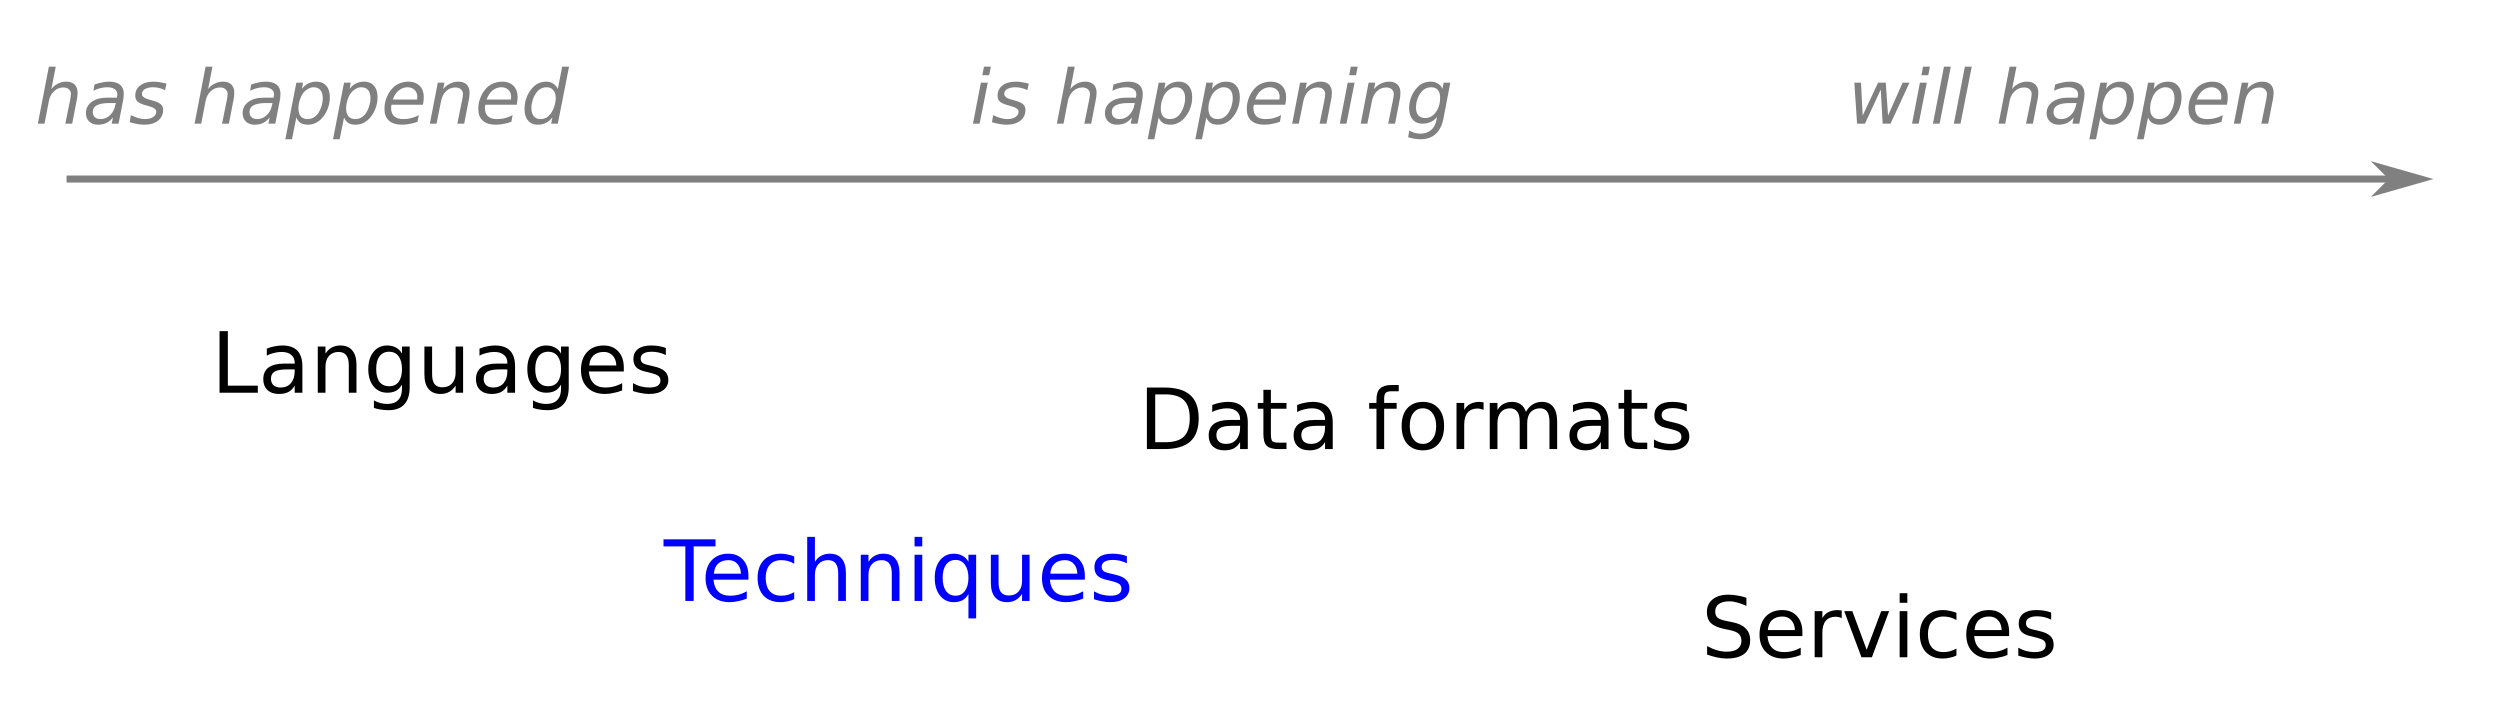
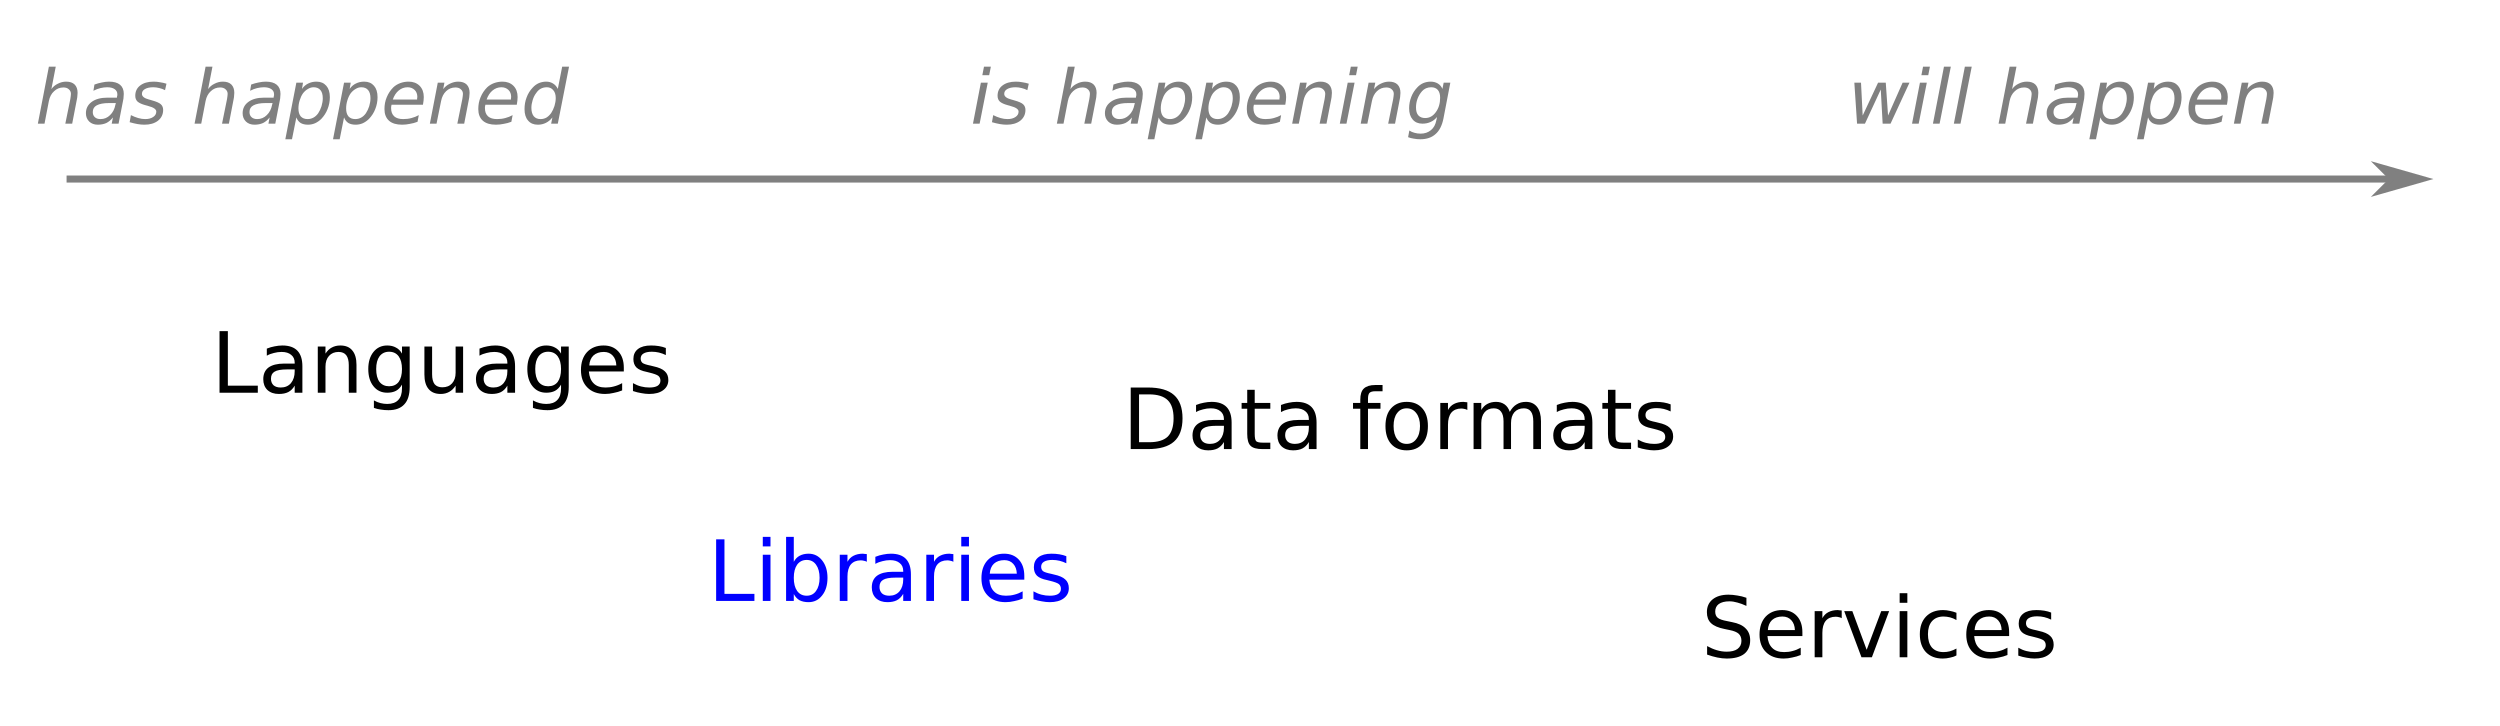
<svg xmlns="http://www.w3.org/2000/svg" width="187.76mm" height="54.453mm" viewBox="0 0 187.76 54.453" version="1.1" id="svg1388">
  <defs id="defs1382">
    <marker orient="auto" refY="0" refX="0" id="Arrow1Mend" style="overflow:visible">
      <path id="path1960" d="M 0,0 5,-5 -12.5,0 5,5 Z" style="fill:#808080;fill-opacity:1;fill-rule:evenodd;stroke:#808080;stroke-width:1pt;stroke-opacity:1" transform="matrix(-0.4,0,0,-0.4,-4,0)" />
    </marker>
  </defs>
  <g id="layer1" transform="translate(-12.48485,-76.40812)">
-     <text xml:space="preserve" style="font-style:normal;font-variant:normal;font-weight:normal;font-stretch:normal;font-size:6.35px;line-height:1.1;font-family:'DejaVu Sans';-inkscape-font-specification:'DejaVu Sans';text-align:center;letter-spacing:0px;word-spacing:0px;text-anchor:middle;fill:#000000;fill-opacity:1;stroke:none;stroke-width:0.265" x="50.714" y="105.902" id="text1935">
-       <tspan id="tspan1933" x="50.714" y="105.902" style="font-size:6.35px;stroke-width:0.265">Languages</tspan>
+     <text xml:space="preserve" style="font-style:normal;font-variant:normal;font-weight:normal;font-stretch:normal;font-size:6.35px;line-height:1.1;font-family:'DejaVu Sans';-inkscape-font-specification:'DejaVu Sans';font-variant-ligatures:normal;font-variant-position:normal;font-variant-caps:normal;font-variant-numeric:normal;font-variant-alternates:normal;font-feature-settings:normal;text-indent:0;text-align:center;text-decoration:none;text-decoration-line:none;text-decoration-style:solid;text-decoration-color:#000000;letter-spacing:0px;word-spacing:0px;text-transform:none;writing-mode:lr-tb;direction:ltr;text-orientation:mixed;dominant-baseline:auto;baseline-shift:baseline;text-anchor:middle;white-space:normal;shape-padding:0;opacity:1;vector-effect:none;fill:#000000;fill-opacity:1;stroke:none;stroke-width:0.265;stroke-linecap:butt;stroke-linejoin:miter;stroke-miterlimit:4;stroke-dasharray:none;stroke-dashoffset:0;stroke-opacity:1;" x="50.714" y="105.902" id="text1935">
+       <tspan id="tspan1933" x="50.714" y="105.902" style="font-style:normal;font-variant:normal;font-weight:normal;font-stretch:normal;font-size:6.35px;line-height:1.1;font-family:'DejaVu Sans';-inkscape-font-specification:'DejaVu Sans';font-variant-ligatures:normal;font-variant-position:normal;font-variant-caps:normal;font-variant-numeric:normal;font-variant-alternates:normal;font-feature-settings:normal;text-indent:0;text-align:center;text-decoration:none;text-decoration-line:none;text-decoration-style:solid;text-decoration-color:#000000;letter-spacing:0px;word-spacing:0px;text-transform:none;writing-mode:lr-tb;direction:ltr;text-orientation:mixed;dominant-baseline:auto;baseline-shift:baseline;text-anchor:middle;white-space:normal;shape-padding:0;vector-effect:none;fill:#000000;fill-opacity:1;stroke:none;stroke-width:0.265;stroke-linecap:butt;stroke-linejoin:miter;stroke-miterlimit:4;stroke-dasharray:none;stroke-dashoffset:0;stroke-opacity:1;">Languages</tspan>
    </text>
-     <text xml:space="preserve" style="font-style:normal;font-variant:normal;font-weight:normal;font-stretch:normal;font-size:6.35px;line-height:1.1;font-family:'DejaVu Sans';-inkscape-font-specification:'DejaVu Sans';text-align:center;letter-spacing:0px;word-spacing:0px;text-anchor:middle;fill:#0000ff;fill-opacity:1;stroke:none;stroke-width:0.265;font-variant-ligatures:normal;font-variant-position:normal;font-variant-caps:normal;font-variant-numeric:normal;font-variant-alternates:normal;font-variant-east_asian:normal;font-feature-settings:normal;text-indent:0;text-decoration:none;text-decoration-line:none;text-decoration-style:solid;text-decoration-color:#000000;text-transform:none;writing-mode:lr-tb;direction:ltr;text-orientation:mixed;dominant-baseline:auto;baseline-shift:baseline;white-space:normal;shape-padding:0;opacity:1;vector-effect:none;stroke-linecap:butt;stroke-linejoin:miter;stroke-miterlimit:4;stroke-dasharray:none;stroke-dashoffset:0;stroke-opacity:1;" x="85.019" y="121.538" id="text1939">
-       <tspan id="tspan1937" x="85.019" y="121.538" style="font-size:6.35px;stroke-width:0.265;font-style:normal;font-variant:normal;font-weight:normal;font-stretch:normal;line-height:1.1;font-family:'DejaVu Sans';-inkscape-font-specification:'DejaVu Sans';font-variant-ligatures:normal;font-variant-position:normal;font-variant-caps:normal;font-variant-numeric:normal;font-variant-alternates:normal;font-variant-east_asian:normal;font-feature-settings:normal;text-indent:0;text-align:center;text-decoration:none;text-decoration-line:none;text-decoration-style:solid;text-decoration-color:#000000;letter-spacing:0px;word-spacing:0px;text-transform:none;writing-mode:lr-tb;direction:ltr;text-orientation:mixed;dominant-baseline:auto;baseline-shift:baseline;text-anchor:middle;white-space:normal;shape-padding:0;vector-effect:none;fill:#0000ff;fill-opacity:1;stroke:none;stroke-linecap:butt;stroke-linejoin:miter;stroke-miterlimit:4;stroke-dasharray:none;stroke-dashoffset:0;stroke-opacity:1;">Techniques</tspan>
+     <text xml:space="preserve" style="font-style:normal;font-variant:normal;font-weight:normal;font-stretch:normal;font-size:6.35px;line-height:1.1;font-family:'DejaVu Sans';-inkscape-font-specification:'DejaVu Sans';text-align:center;letter-spacing:0px;word-spacing:0px;text-anchor:middle;fill:#0000ff;fill-opacity:1;stroke:none;stroke-width:0.265;font-variant-ligatures:normal;font-variant-position:normal;font-variant-caps:normal;font-variant-numeric:normal;font-variant-alternates:normal;font-variant-east_asian:normal;font-feature-settings:normal;text-indent:0;text-decoration:none;text-decoration-line:none;text-decoration-style:solid;text-decoration-color:#000000;text-transform:none;writing-mode:lr-tb;direction:ltr;text-orientation:mixed;dominant-baseline:auto;baseline-shift:baseline;white-space:normal;shape-padding:0;opacity:1;vector-effect:none;stroke-linecap:butt;stroke-linejoin:miter;stroke-miterlimit:4;stroke-dasharray:none;stroke-dashoffset:0;stroke-opacity:1;" x="84.403" y="121.538" id="text1939">
+       <tspan id="tspan1937" x="84.403" y="121.538" style="font-size:6.35px;stroke-width:0.265;font-style:normal;font-variant:normal;font-weight:normal;font-stretch:normal;line-height:1.1;font-family:'DejaVu Sans';-inkscape-font-specification:'DejaVu Sans';font-variant-ligatures:normal;font-variant-position:normal;font-variant-caps:normal;font-variant-numeric:normal;font-variant-alternates:normal;font-variant-east_asian:normal;font-feature-settings:normal;text-indent:0;text-align:center;text-decoration:none;text-decoration-line:none;text-decoration-style:solid;text-decoration-color:#000000;letter-spacing:0px;word-spacing:0px;text-transform:none;writing-mode:lr-tb;direction:ltr;text-orientation:mixed;dominant-baseline:auto;baseline-shift:baseline;text-anchor:middle;white-space:normal;shape-padding:0;vector-effect:none;fill:#0000ff;fill-opacity:1;stroke:none;stroke-linecap:butt;stroke-linejoin:miter;stroke-miterlimit:4;stroke-dasharray:none;stroke-dashoffset:0;stroke-opacity:1;">Libraries</tspan>
    </text>
-     <text xml:space="preserve" style="font-style:normal;font-variant:normal;font-weight:normal;font-stretch:normal;font-size:6.35px;line-height:1.1;font-family:'DejaVu Sans';-inkscape-font-specification:'DejaVu Sans';text-align:center;letter-spacing:0px;word-spacing:0px;text-anchor:middle;fill:#000000;fill-opacity:1;stroke:none;stroke-width:0.265" x="123.879" y="110.136" id="text1943">
-       <tspan id="tspan1941" x="123.879" y="110.136" style="font-size:6.35px;stroke-width:0.265">Data formats</tspan>
+     <text xml:space="preserve" style="font-style:normal;font-variant:normal;font-weight:normal;font-stretch:normal;font-size:6.35px;line-height:1.1;font-family:'DejaVu Sans';-inkscape-font-specification:'DejaVu Sans';text-align:center;letter-spacing:0px;word-spacing:0px;text-anchor:middle;fill:#000000;fill-opacity:1;stroke:none;stroke-width:0.265" x="122.665" y="110.136" id="text1943">
+       <tspan id="tspan1941" x="122.665" y="110.136" style="font-size:6.35px;stroke-width:0.265">Data formats</tspan>
    </text>
-     <text xml:space="preserve" style="font-style:normal;font-variant:normal;font-weight:normal;font-stretch:normal;font-size:6.35px;line-height:1.1;font-family:'DejaVu Sans';-inkscape-font-specification:'DejaVu Sans';text-align:center;letter-spacing:0px;word-spacing:0px;text-anchor:middle;fill:#000000;fill-opacity:1;stroke:none;stroke-width:0.265;" x="158.691" y="125.771" id="text1947">
-       <tspan id="tspan1945" x="158.691" y="125.771" style="font-size:6.35px;stroke-width:0.265;fill:#000000;">Services</tspan>
+     <text xml:space="preserve" style="font-style:normal;font-variant:normal;font-weight:normal;font-stretch:normal;font-size:6.35px;line-height:1.1;font-family:'DejaVu Sans';-inkscape-font-specification:'DejaVu Sans';text-align:center;letter-spacing:0px;word-spacing:0px;text-anchor:middle;fill:#000000;fill-opacity:1;stroke:none;stroke-width:0.265" x="158.691" y="125.771" id="text1947">
+       <tspan id="tspan1945" x="158.691" y="125.771" style="font-size:6.35px;fill:#000000;stroke-width:0.265">Services</tspan>
    </text>
    <path style="opacity:1;vector-effect:none;fill:none;fill-opacity:1;stroke:#808080;stroke-width:0.529;stroke-linecap:butt;stroke-linejoin:miter;stroke-miterlimit:4;stroke-dasharray:none;stroke-dashoffset:0;stroke-opacity:1;marker-end:url(#Arrow1Mend)" d="M 17.485,89.855 H 194.202" id="path1949" />
    <text xml:space="preserve" style="font-style:normal;font-variant:normal;font-weight:normal;font-stretch:normal;font-size:5.644px;line-height:1.1;font-family:'DejaVu Sans';-inkscape-font-specification:'DejaVu Sans';text-align:center;letter-spacing:0px;word-spacing:0px;text-anchor:middle;fill:#808080;fill-opacity:1;stroke:none;stroke-width:0.265" x="39.645" y="85.697" id="text2258">
      <tspan id="tspan2256" x="39.645" y="85.697" style="font-style:italic;fill:#808080;stroke-width:0.265">has happened</tspan>
    </text>
    <text id="text2316" y="85.697" x="171.937" style="font-style:normal;font-variant:normal;font-weight:normal;font-stretch:normal;font-size:5.644px;line-height:1.1;font-family:'DejaVu Sans';-inkscape-font-specification:'DejaVu Sans';text-align:center;letter-spacing:0px;word-spacing:0px;text-anchor:middle;fill:#808080;fill-opacity:1;stroke:none;stroke-width:0.265" xml:space="preserve">
      <tspan style="font-style:italic;fill:#808080;stroke-width:0.265" y="85.697" x="171.937" id="tspan2314">will happen</tspan>
    </text>
    <text id="text2332" y="85.697" x="107.981" style="font-style:normal;font-variant:normal;font-weight:normal;font-stretch:normal;font-size:5.644px;line-height:1.1;font-family:'DejaVu Sans';-inkscape-font-specification:'DejaVu Sans';text-align:center;letter-spacing:0px;word-spacing:0px;text-anchor:middle;fill:#808080;fill-opacity:1;stroke:none;stroke-width:0.265" xml:space="preserve">
      <tspan style="font-style:italic;fill:#808080;stroke-width:0.265" y="85.697" x="107.981" id="tspan2330">is happening</tspan>
    </text>
  </g>
</svg>
